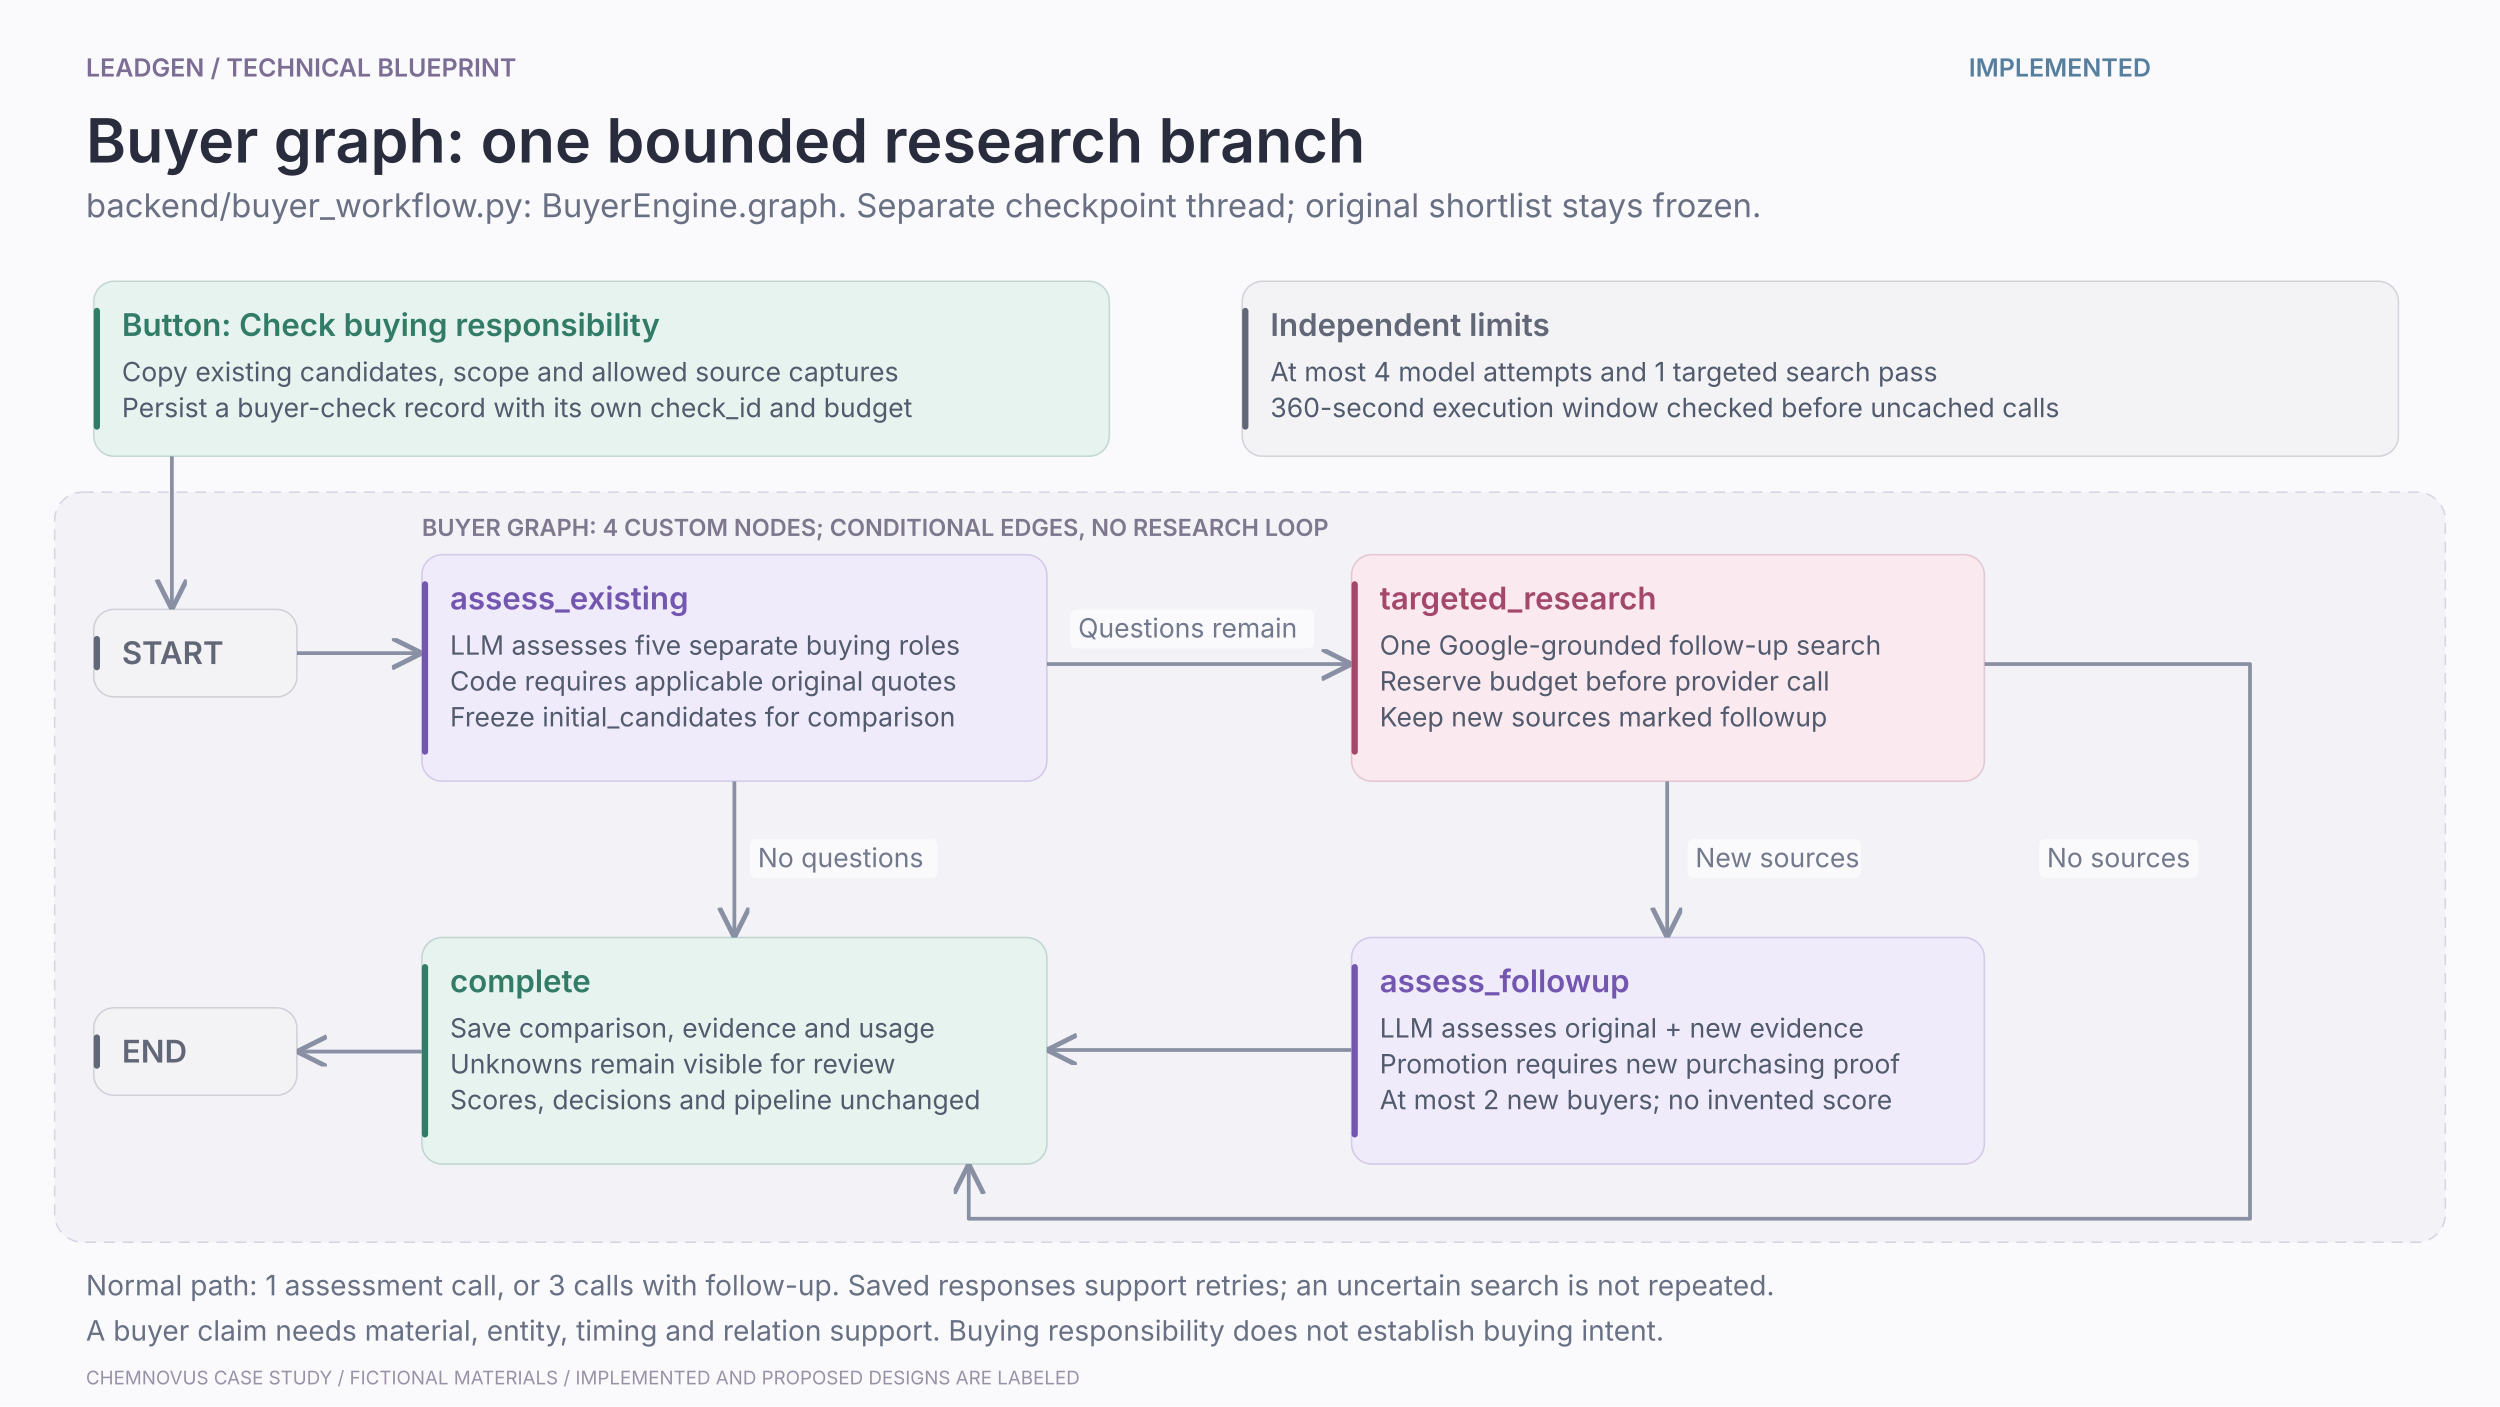
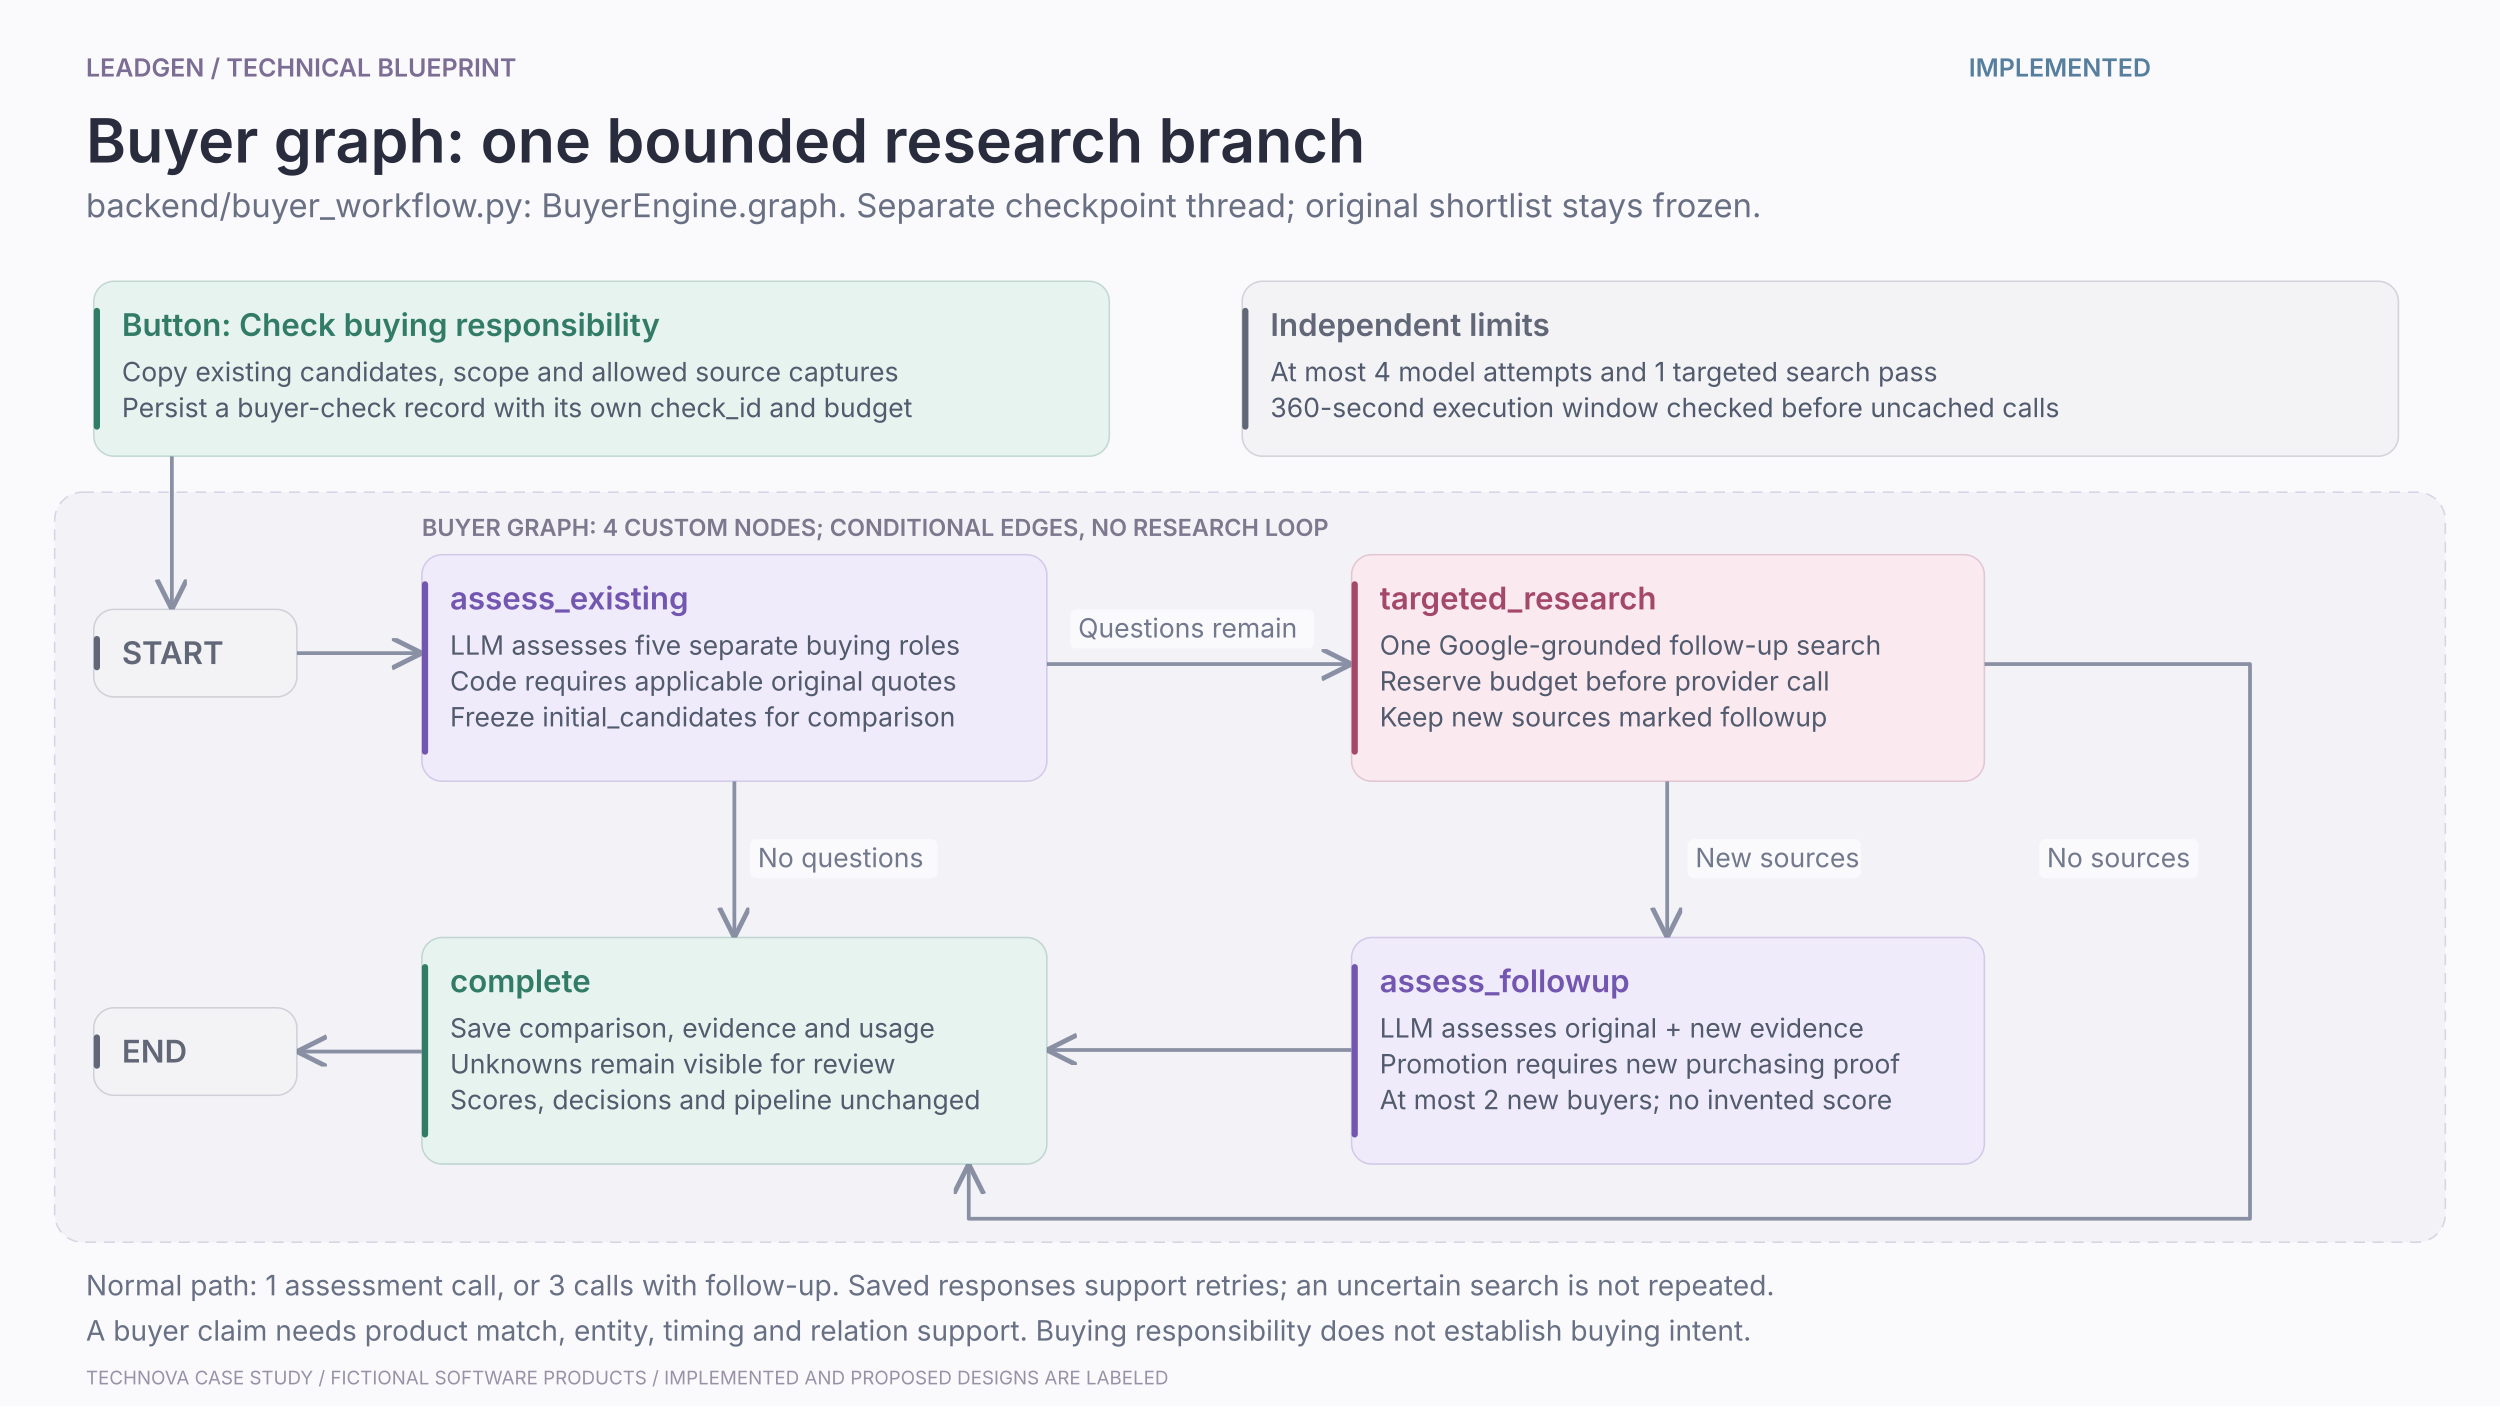
<svg xmlns="http://www.w3.org/2000/svg" width="1600" height="900" viewBox="0 0 1600 900" role="img" aria-labelledby="title desc">
  <defs>
    <marker id="arrow" markerWidth="9" markerHeight="9" refX="8" refY="4" orient="auto" markerUnits="strokeWidth">
      <path d="M0,0 L8,4 L0,8" fill="none" stroke="#8990a4" stroke-width="1.3" />
    </marker>
  </defs>
  <g font-family="Inter, Arial, sans-serif">
    <rect width="1600" height="900" fill="#faf9fc" />
    <text x="55" y="49" fill="#7b6d93" font-size="16" font-weight="600">
      <tspan x="55" dy="0">LEADGEN / TECHNICAL BLUEPRINT</tspan>
    </text>
    <text x="55" y="104" fill="#292c3c" font-size="39" font-weight="600">
      <tspan x="55" dy="0">Buyer graph: one bounded research branch</tspan>
    </text>
    <text x="55" y="139" fill="#697083" font-size="21" font-weight="400">
      <tspan x="55" dy="0">backend/buyer_workflow.py: BuyerEngine.graph. Separate checkpoint thread; original shortlist stays frozen.</tspan>
    </text>
    <text x="1260" y="49" fill="#567e9d" font-size="16" font-weight="600">
      <tspan x="1260" dy="0">IMPLEMENTED</tspan>
    </text>
    <rect x="35" y="315" width="1530" height="480" rx="18" fill="#f3f2f7" stroke="#d7d4e3" stroke-dasharray="7 5" />
    <text x="270" y="343" fill="#7d788e" font-size="15" font-weight="600">
      <tspan x="270" dy="0">BUYER GRAPH: 4 CUSTOM NODES; CONDITIONAL EDGES, NO RESEARCH LOOP</tspan>
    </text>
    <polyline points="110,292 110,390" fill="none" stroke="#8990a4" stroke-width="2.4" stroke-linejoin="round" marker-end="url(#arrow)" />
    <polyline points="190,418 270,418" fill="none" stroke="#8990a4" stroke-width="2.4" stroke-linejoin="round" marker-end="url(#arrow)" />
    <polyline points="670,425 865,425" fill="none" stroke="#8990a4" stroke-width="2.4" stroke-linejoin="round" marker-end="url(#arrow)" />
    <rect x="685" y="390" width="156" height="25" rx="4" fill="#faf9fc" />
    <text x="690" y="408" fill="#72798d" font-size="17" font-weight="400">
      <tspan x="690" dy="0">Questions remain</tspan>
    </text>
    <polyline points="470,500 470,600" fill="none" stroke="#8990a4" stroke-width="2.4" stroke-linejoin="round" marker-end="url(#arrow)" />
    <rect x="480" y="537" width="120" height="25" rx="4" fill="#faf9fc" />
    <text x="485" y="555" fill="#72798d" font-size="17" font-weight="400">
      <tspan x="485" dy="0">No questions</tspan>
    </text>
    <polyline points="1067,500 1067,600" fill="none" stroke="#8990a4" stroke-width="2.4" stroke-linejoin="round" marker-end="url(#arrow)" />
    <rect x="1080" y="537" width="111" height="25" rx="4" fill="#faf9fc" />
    <text x="1085" y="555" fill="#72798d" font-size="17" font-weight="400">
      <tspan x="1085" dy="0">New sources</tspan>
    </text>
    <polyline points="1270,425 1440,425 1440,780 620,780 620,745" fill="none" stroke="#8990a4" stroke-width="2.4" stroke-linejoin="round" marker-end="url(#arrow)" />
    <rect x="1305" y="537" width="102" height="25" rx="4" fill="#faf9fc" />
    <text x="1310" y="555" fill="#72798d" font-size="17" font-weight="400">
      <tspan x="1310" dy="0">No sources</tspan>
    </text>
    <polyline points="865,672 670,672" fill="none" stroke="#8990a4" stroke-width="2.4" stroke-linejoin="round" marker-end="url(#arrow)" />
    <polyline points="270,673 190,673" fill="none" stroke="#8990a4" stroke-width="2.4" stroke-linejoin="round" marker-end="url(#arrow)" />
    <g data-node="frozen_input" data-x="60" data-y="180" data-w="650" data-h="112">
      <rect x="60" y="180" width="650" height="112" rx="13" fill="#e6f3ee" stroke="#327b67" stroke-opacity=".24" />
      <rect x="60" y="197" width="4" height="78" rx="2" fill="#327b67" />
      <text x="78" y="215" fill="#327b67" font-size="20" font-weight="600">
        <tspan x="78" dy="0">Button: Check buying responsibility</tspan>
      </text>
      <text x="78" y="244" fill="#525b6e" font-size="17" font-weight="400">
        <tspan x="78" dy="0">Copy existing candidates, scope and allowed source captures</tspan>
        <tspan x="78" dy="22.95">Persist a buyer-check record with its own check_id and budget</tspan>
      </text>
    </g>
    <g data-node="bounds" data-x="795" data-y="180" data-w="740" data-h="112">
      <rect x="795" y="180" width="740" height="112" rx="13" fill="#f3f3f6" stroke="#616777" stroke-opacity=".24" />
      <rect x="795" y="197" width="4" height="78" rx="2" fill="#616777" />
      <text x="813" y="215" fill="#616777" font-size="20" font-weight="600">
        <tspan x="813" dy="0">Independent limits</tspan>
      </text>
      <text x="813" y="244" fill="#525b6e" font-size="17" font-weight="400">
        <tspan x="813" dy="0">At most 4 model attempts and 1 targeted search pass</tspan>
        <tspan x="813" dy="22.95">360-second execution window checked before uncached calls</tspan>
      </text>
    </g>
    <g data-node="START" data-x="60" data-y="390" data-w="130" data-h="56">
      <rect x="60" y="390" width="130" height="56" rx="13" fill="#f3f3f6" stroke="#616777" stroke-opacity=".24" />
      <rect x="60" y="407" width="4" height="22" rx="2" fill="#616777" />
      <text x="78" y="425" fill="#616777" font-size="20" font-weight="600">
        <tspan x="78" dy="0">START</tspan>
      </text>
    </g>
    <g data-node="assess_existing" data-x="270" data-y="355" data-w="400" data-h="145">
      <rect x="270" y="355" width="400" height="145" rx="13" fill="#f0ebfb" stroke="#7256b0" stroke-opacity=".24" />
      <rect x="270" y="372" width="4" height="111" rx="2" fill="#7256b0" />
      <text x="288" y="390" fill="#7256b0" font-size="20" font-weight="600">
        <tspan x="288" dy="0">assess_existing</tspan>
      </text>
      <text x="288" y="419" fill="#525b6e" font-size="17" font-weight="400">
        <tspan x="288" dy="0">LLM assesses five separate buying roles</tspan>
        <tspan x="288" dy="22.95">Code requires applicable original quotes</tspan>
        <tspan x="288" dy="22.95">Freeze initial_candidates for comparison</tspan>
      </text>
    </g>
    <g data-node="targeted_research" data-x="865" data-y="355" data-w="405" data-h="145">
      <rect x="865" y="355" width="405" height="145" rx="13" fill="#faeaf0" stroke="#a4486a" stroke-opacity=".24" />
      <rect x="865" y="372" width="4" height="111" rx="2" fill="#a4486a" />
      <text x="883" y="390" fill="#a4486a" font-size="20" font-weight="600">
        <tspan x="883" dy="0">targeted_research</tspan>
      </text>
      <text x="883" y="419" fill="#525b6e" font-size="17" font-weight="400">
        <tspan x="883" dy="0">One Google-grounded follow-up search</tspan>
        <tspan x="883" dy="22.95">Reserve budget before provider call</tspan>
        <tspan x="883" dy="22.95">Keep new sources marked followup</tspan>
      </text>
    </g>
    <g data-node="assess_followup" data-x="865" data-y="600" data-w="405" data-h="145">
      <rect x="865" y="600" width="405" height="145" rx="13" fill="#f0ebfb" stroke="#7256b0" stroke-opacity=".24" />
      <rect x="865" y="617" width="4" height="111" rx="2" fill="#7256b0" />
      <text x="883" y="635" fill="#7256b0" font-size="20" font-weight="600">
        <tspan x="883" dy="0">assess_followup</tspan>
      </text>
      <text x="883" y="664" fill="#525b6e" font-size="17" font-weight="400">
        <tspan x="883" dy="0">LLM assesses original + new evidence</tspan>
        <tspan x="883" dy="22.95">Promotion requires new purchasing proof</tspan>
        <tspan x="883" dy="22.95">At most 2 new buyers; no invented score</tspan>
      </text>
    </g>
    <g data-node="complete" data-x="270" data-y="600" data-w="400" data-h="145">
      <rect x="270" y="600" width="400" height="145" rx="13" fill="#e6f3ee" stroke="#327b67" stroke-opacity=".24" />
      <rect x="270" y="617" width="4" height="111" rx="2" fill="#327b67" />
      <text x="288" y="635" fill="#327b67" font-size="20" font-weight="600">
        <tspan x="288" dy="0">complete</tspan>
      </text>
      <text x="288" y="664" fill="#525b6e" font-size="17" font-weight="400">
        <tspan x="288" dy="0">Save comparison, evidence and usage</tspan>
        <tspan x="288" dy="22.95">Unknowns remain visible for review</tspan>
        <tspan x="288" dy="22.95">Scores, decisions and pipeline unchanged</tspan>
      </text>
    </g>
    <g data-node="END" data-x="60" data-y="645" data-w="130" data-h="56">
      <rect x="60" y="645" width="130" height="56" rx="13" fill="#f3f3f6" stroke="#616777" stroke-opacity=".24" />
      <rect x="60" y="662" width="4" height="22" rx="2" fill="#616777" />
      <text x="78" y="680" fill="#616777" font-size="20" font-weight="600">
        <tspan x="78" dy="0">END</tspan>
      </text>
    </g>
    <text x="55" y="829" fill="#687084" font-size="18" font-weight="400">
      <tspan x="55" dy="0">Normal path: 1 assessment call, or 3 calls with follow-up. Saved responses support retries; an uncertain search is not repeated.</tspan>
    </text>
    <text x="55" y="858" fill="#687084" font-size="18" font-weight="400">
-       <tspan x="55" dy="0">A buyer claim needs material, entity, timing and relation support. Buying responsibility does not establish buying intent.</tspan>
+       <tspan x="55" dy="0">A buyer claim needs product match, entity, timing and relation support. Buying responsibility does not establish buying intent.</tspan>
    </text>
    <text x="55" y="886" fill="#9991a6" font-size="12" font-weight="400">
-       <tspan x="55" dy="0">CHEMNOVUS CASE STUDY / FICTIONAL MATERIALS / IMPLEMENTED AND PROPOSED DESIGNS ARE LABELED</tspan>
+       <tspan x="55" dy="0">TECHNOVA CASE STUDY / FICTIONAL SOFTWARE PRODUCTS / IMPLEMENTED AND PROPOSED DESIGNS ARE LABELED</tspan>
    </text>
  </g>
</svg>
